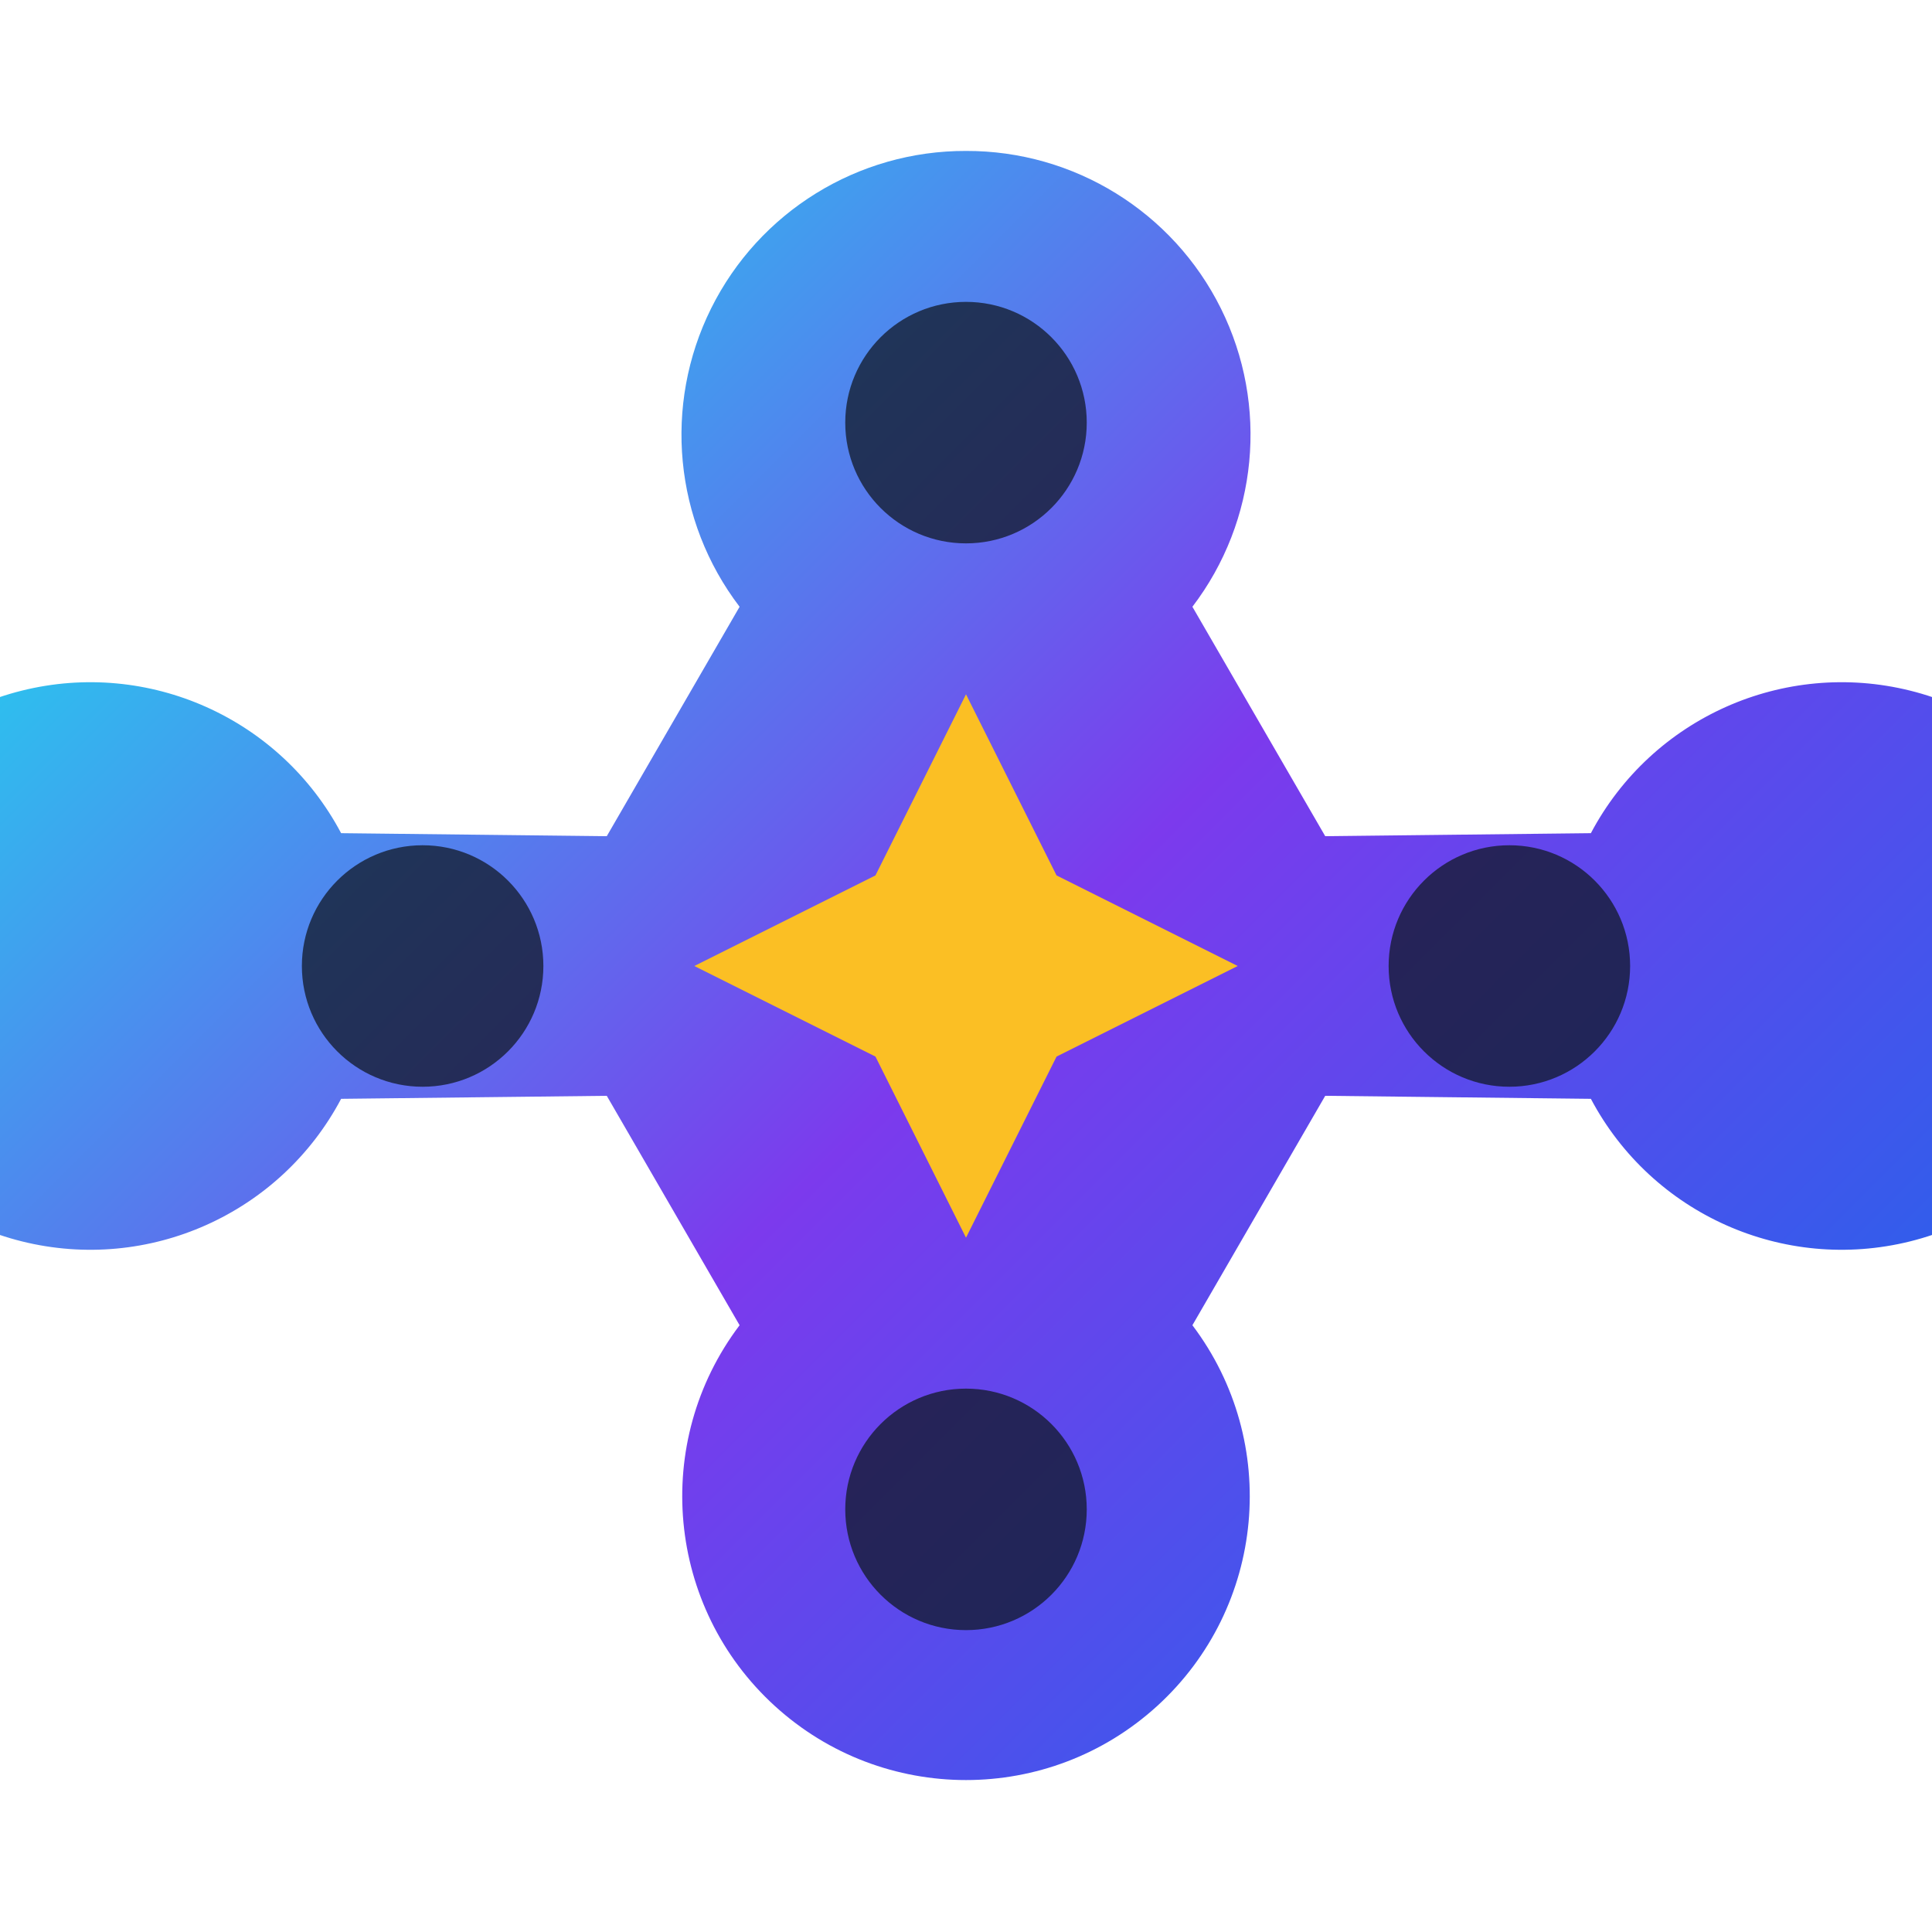
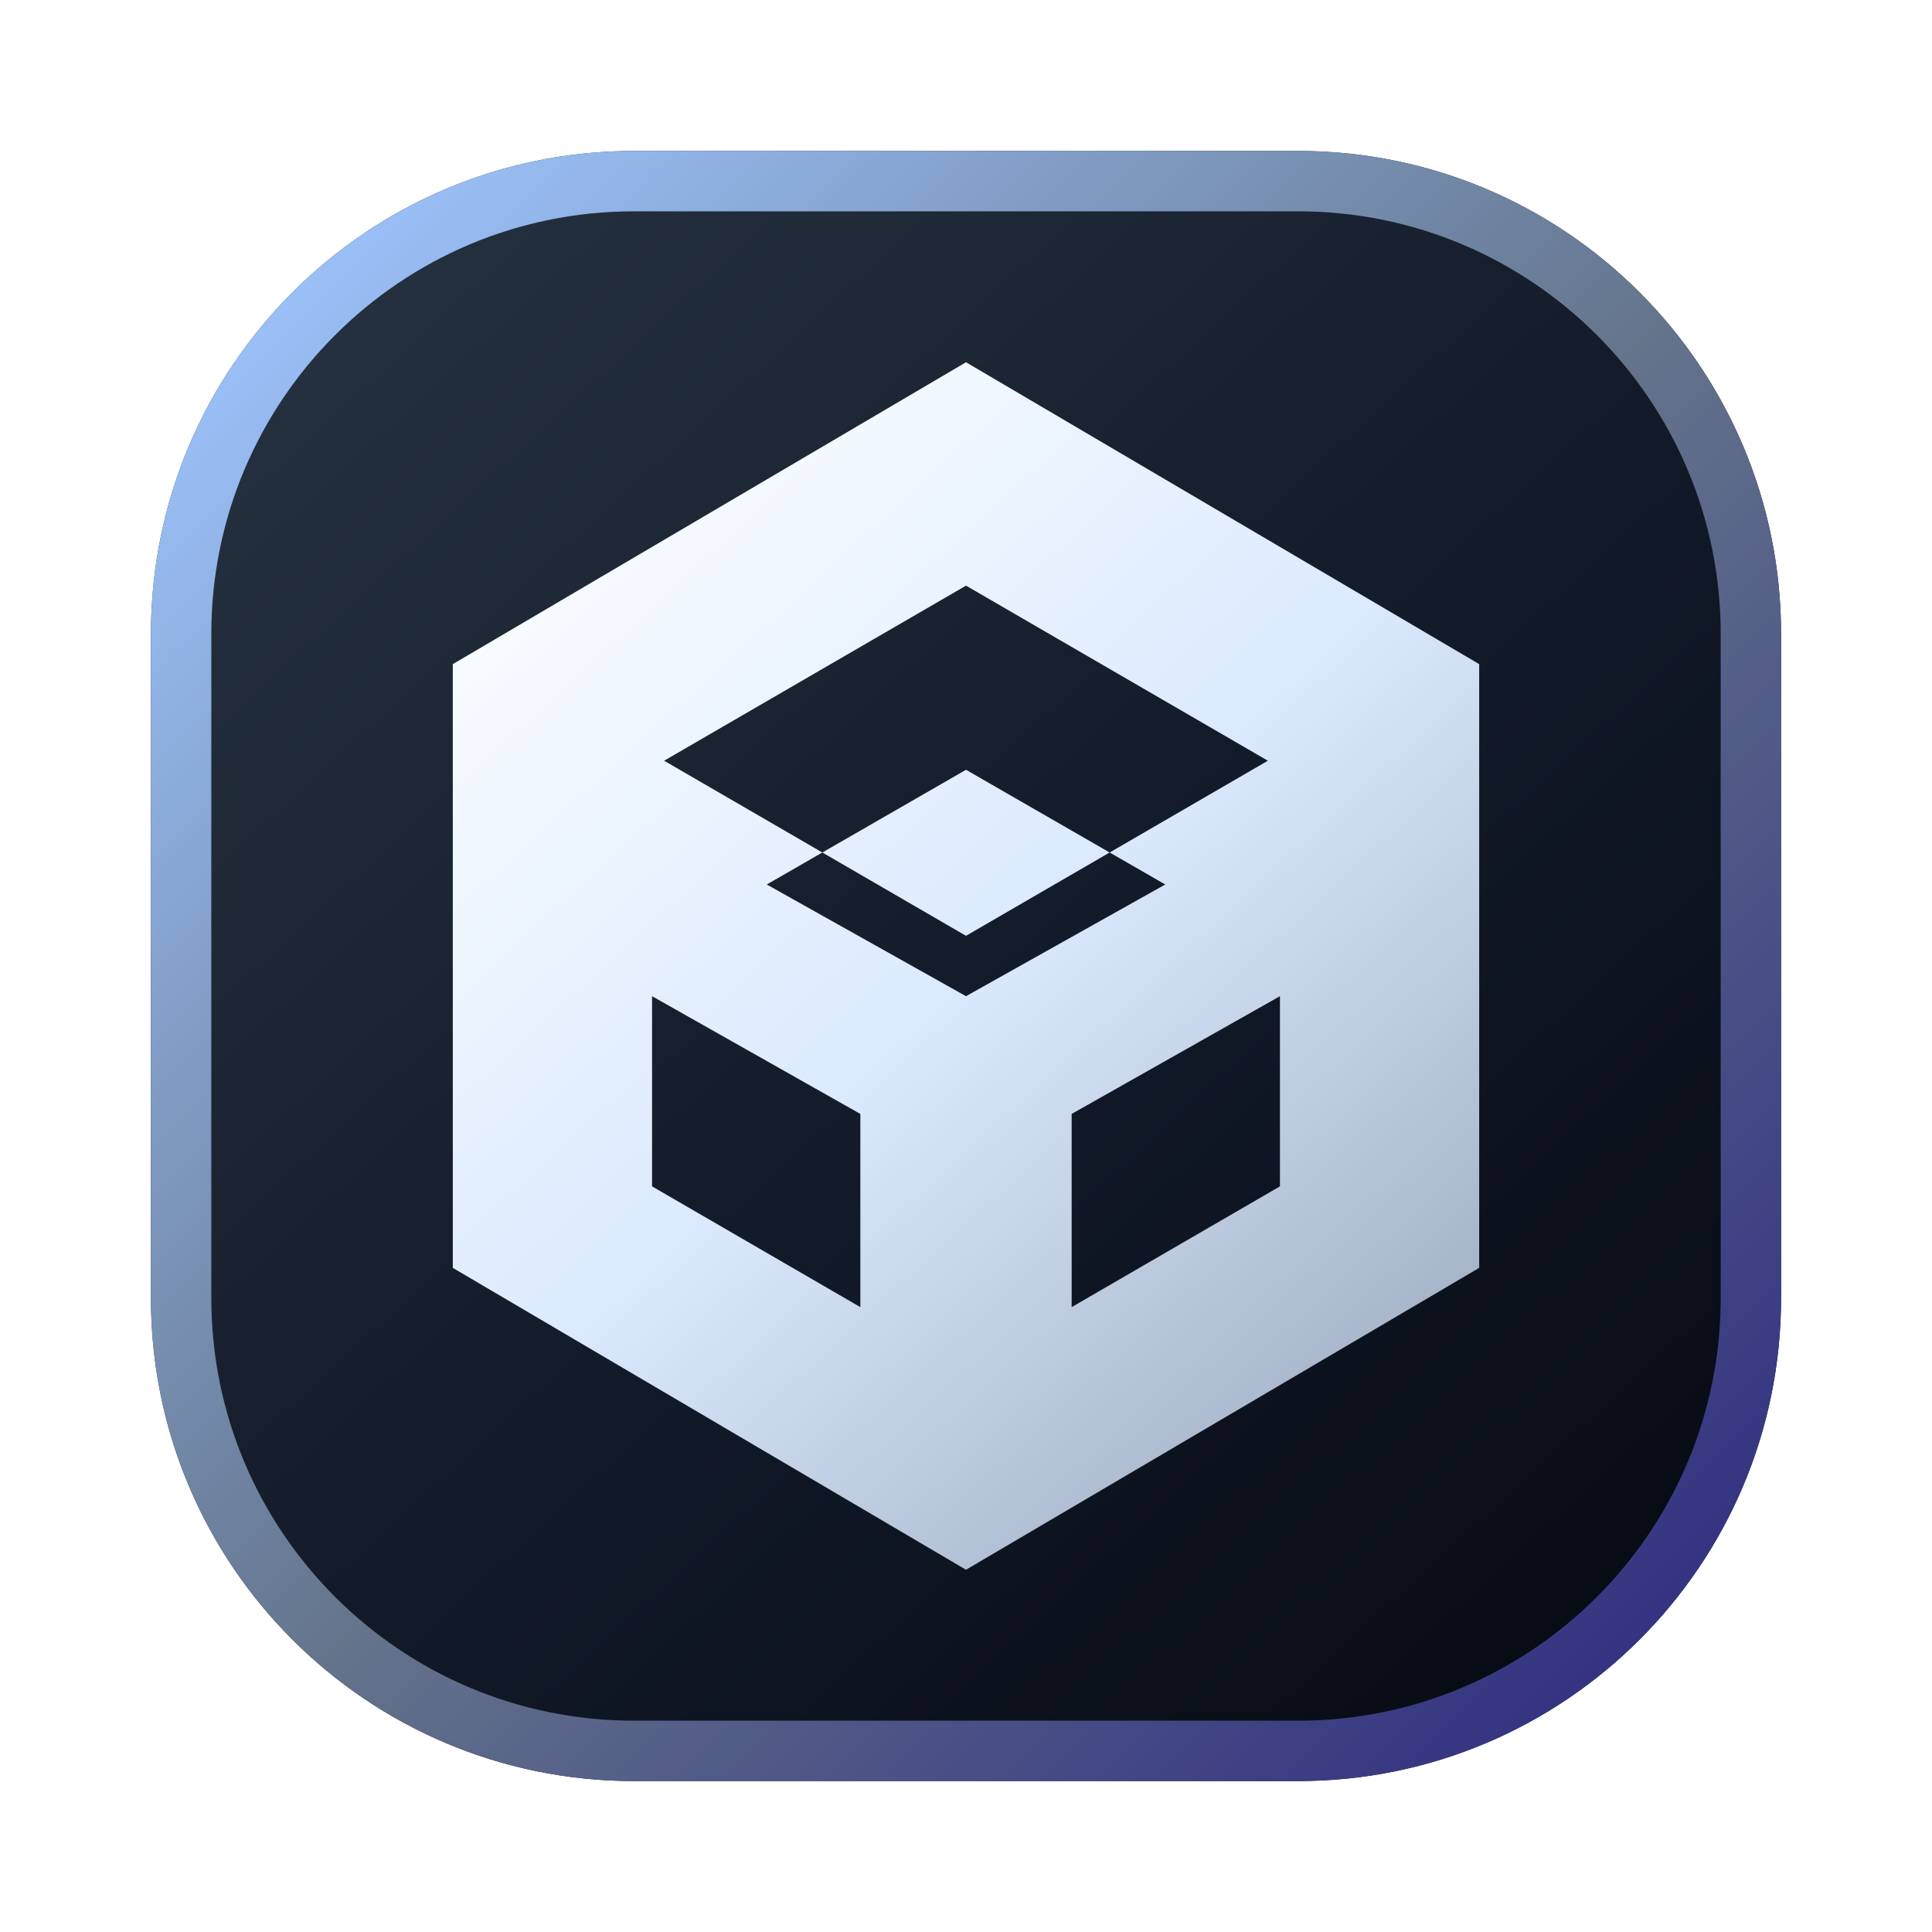
<svg xmlns="http://www.w3.org/2000/svg" viewBox="0 0 64 64">
  <defs>
-     <linearGradient id="k" x1="8" x2="56" y1="8" y2="56" gradientUnits="userSpaceOnUse">
-       <stop stop-color="#22d3ee" />
-       <stop offset=".52" stop-color="#7c3aed" />
-       <stop offset="1" stop-color="#2563eb" />
+     <linearGradient id="bg" x1="10" x2="54" y1="8" y2="56" gradientUnits="userSpaceOnUse">
+       <stop stop-color="#263241" />
+       <stop offset=".58" stop-color="#111827" />
+       <stop offset="1" stop-color="#070b12" />
+     </linearGradient>
+     <linearGradient id="edge" x1="8" x2="56" y1="8" y2="56" gradientUnits="userSpaceOnUse">
+       <stop stop-color="#9ec5ff" />
+       <stop offset=".52" stop-color="#64748b" />
+       <stop offset="1" stop-color="#312e81" />
+     </linearGradient>
+     <linearGradient id="cube" x1="16" x2="49" y1="15" y2="51" gradientUnits="userSpaceOnUse">
+       <stop stop-color="#ffffff" />
+       <stop offset=".48" stop-color="#dbeafe" />
+       <stop offset="1" stop-color="#94a3b8" />
    </linearGradient>
  </defs>
-   <path fill="url(#k)" fill-rule="evenodd" d="M32 5a9.4 9.4 0 0 1 7.5 15.1l4.4 7.6 8.8-.1a9.4 9.4 0 1 1 0 8.8l-8.8-.1-4.4 7.6a9.4 9.4 0 1 1-15 0l-4.4-7.6-8.8.1a9.4 9.4 0 1 1 0-8.8l8.8.1 4.4-7.6A9.4 9.4 0 0 1 32 5Z" />
-   <path fill="#fbbf24" d="m32 23 3 6 6 3-6 3-3 6-3-6-6-3 6-3 3-6Z" />
-   <g fill="#111827" fill-opacity=".75">
-     <circle cx="32" cy="14" r="4" />
-     <circle cx="14" cy="32" r="4" />
-     <circle cx="50" cy="32" r="4" />
-     <circle cx="32" cy="50" r="4" />
-   </g>
+   <rect x="5" y="5" width="54" height="54" rx="16" fill="url(#bg)" />
+   <rect x="6" y="6" width="52" height="52" rx="15" fill="none" stroke="url(#edge)" stroke-width="2" />
+   <path fill="url(#cube)" fill-rule="evenodd" d="M32 12 49 22v20L32 52 15 42V22l17-10Zm0 7.4L22 25.2 32 31l10-5.8-10-5.8ZM21.6 33v6.3l6.9 4v-6.4l-6.9-3.9Zm20.8 0-6.9 3.9v6.4l6.9-4V33Zm-17-3.7L32 33l6.6-3.7L32 25.5l-6.6 3.8Z" />
</svg>
